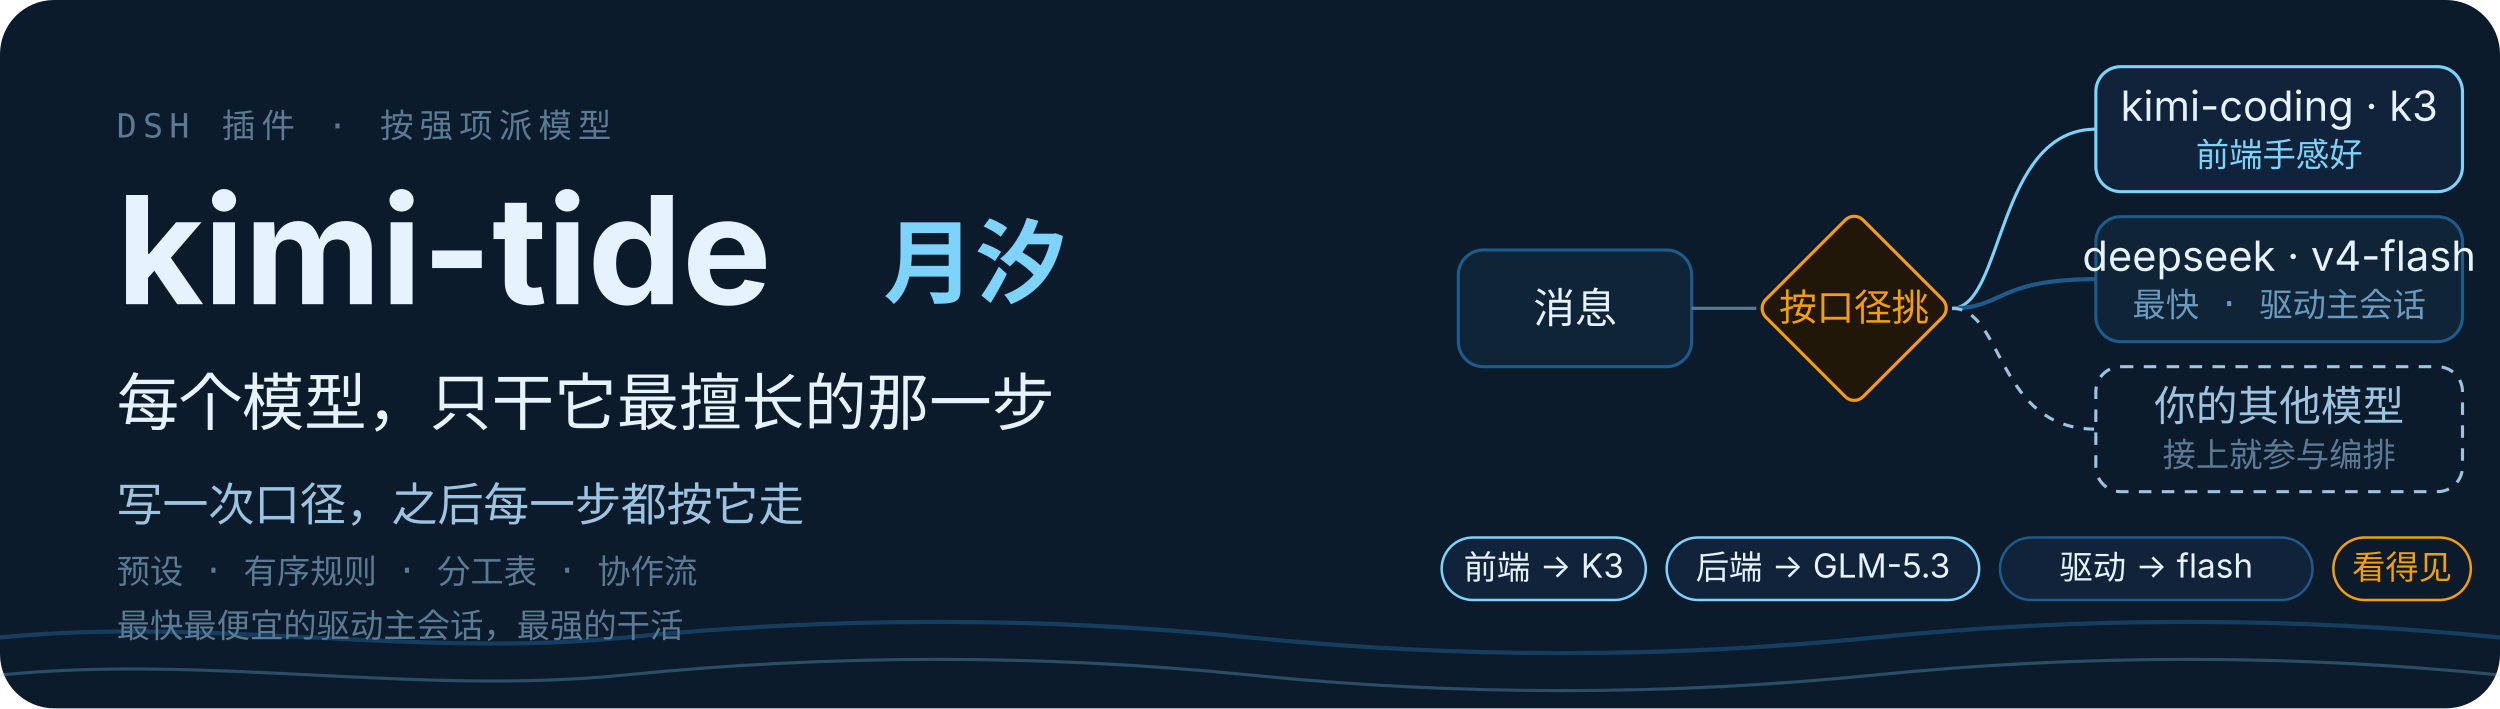
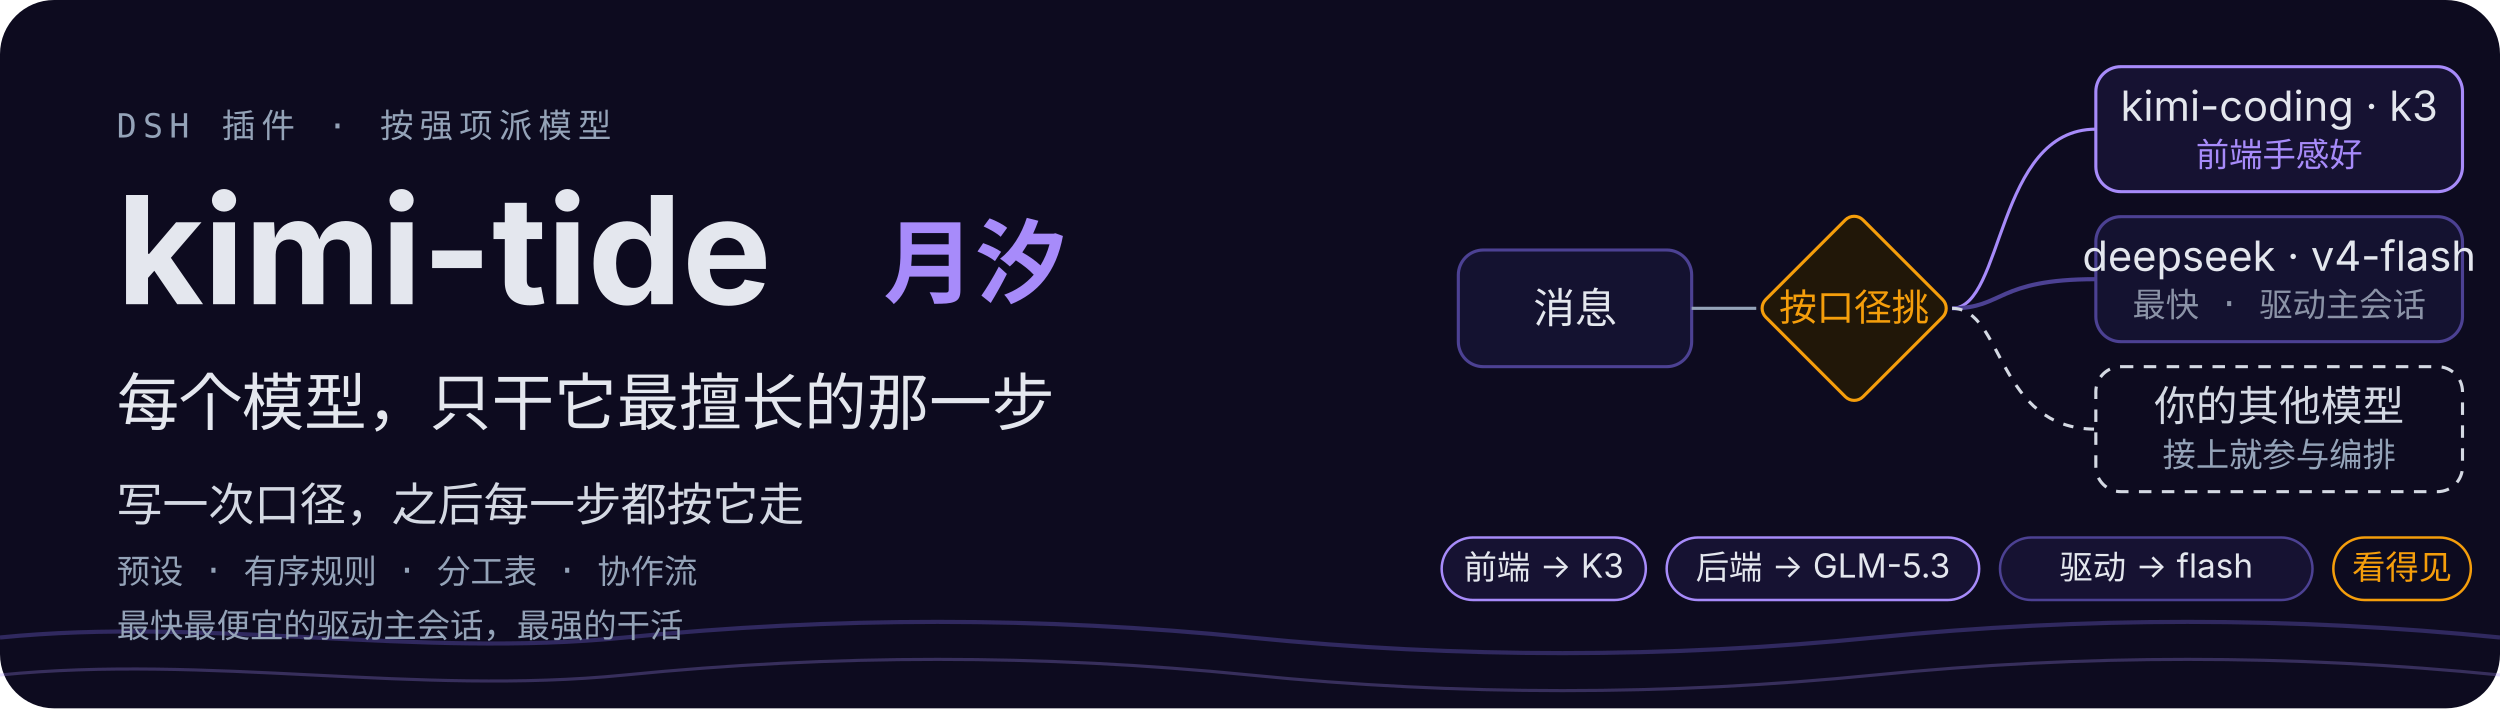
<svg xmlns="http://www.w3.org/2000/svg" width="1200" height="340" viewBox="0 0 1200 340" role="img" aria-labelledby="title desc">
-   <rect width="1200" height="340" rx="26" fill="#0B1B2B" />
-   <path d="M 0 306 C 100 296, 200 316, 300 306 S 500 296, 600 306 S 800 316, 900 306 S 1100 296, 1200 306" fill="none" stroke="#1E5A8A" stroke-width="2" opacity="0.55" />
-   <path d="M 0 324 C 100 314, 200 334, 300 324 S 500 314, 600 324 S 800 334, 900 324 S 1100 314, 1200 324" fill="none" stroke="#7DD3FC" stroke-width="1.5" opacity="0.28" />
+   <rect width="1200" height="340" rx="26" fill="#0d0b1f" />
+   <path d="M 0 306 C 100 296, 200 316, 300 306 S 500 296, 600 306 S 800 316, 900 306 S 1100 296, 1200 306" fill="none" stroke="#4c4193" stroke-width="2" opacity="0.55" />
+   <path d="M 0 324 C 100 314, 200 334, 300 324 S 500 314, 600 324 S 800 334, 900 324 S 1100 314, 1200 324" fill="none" stroke="#a78bfa" stroke-width="1.5" opacity="0.28" />
  <g id="title-block" transform="translate(56 66)">
-     <text x="0" y="0" font-family="ui-monospace, SFMono-Regular, Menlo, monospace" font-size="16" letter-spacing="3" fill="#5B7A93">DSH 插件 · 按强项派模型</text>
-     <text x="0" y="80" font-family="-apple-system, BlinkMacSystemFont, 'Segoe UI', 'PingFang SC', 'Microsoft YaHei', sans-serif" font-size="72" font-weight="700" fill="#E6F3FF">kimi-tide</text>
-     <text x="368" y="76" font-family="-apple-system, BlinkMacSystemFont, 'Segoe UI', 'PingFang SC', 'Microsoft YaHei', sans-serif" font-size="44" font-weight="600" fill="#7DD3FC">月汐</text>
-     <text x="0" y="138" font-family="-apple-system, BlinkMacSystemFont, 'Segoe UI', 'PingFang SC', 'Microsoft YaHei', sans-serif" font-size="30" fill="#E6F3FF">每个模型，只干它最擅长的那一步</text>
-     <text x="0" y="184" font-family="-apple-system, BlinkMacSystemFont, 'Segoe UI', 'PingFang SC', 'Microsoft YaHei', sans-serif" font-size="22" fill="#9CC3E0">写一次口径，之后每一步都按它走</text>
-     <g id="principles" transform="translate(0 214)" font-family="ui-monospace, SFMono-Regular, Menlo, monospace" font-size="16" fill="#5B7A93">
+     <text x="0" y="0" font-family="ui-monospace, SFMono-Regular, Menlo, monospace" font-size="16" letter-spacing="3" fill="#94a3b8">DSH 插件 · 按强项派模型</text>
+     <text x="0" y="80" font-family="-apple-system, BlinkMacSystemFont, 'Segoe UI', 'PingFang SC', 'Microsoft YaHei', sans-serif" font-size="72" font-weight="700" fill="#e4e7ee">kimi-tide</text>
+     <text x="368" y="76" font-family="-apple-system, BlinkMacSystemFont, 'Segoe UI', 'PingFang SC', 'Microsoft YaHei', sans-serif" font-size="44" font-weight="600" fill="#a78bfa">月汐</text>
+     <text x="0" y="138" font-family="-apple-system, BlinkMacSystemFont, 'Segoe UI', 'PingFang SC', 'Microsoft YaHei', sans-serif" font-size="30" fill="#e4e7ee">每个模型，只干它最擅长的那一步</text>
+     <text x="0" y="184" font-family="-apple-system, BlinkMacSystemFont, 'Segoe UI', 'PingFang SC', 'Microsoft YaHei', sans-serif" font-size="22" fill="#d4d9e3">写一次口径，之后每一步都按它走</text>
+     <g id="principles" transform="translate(0 214)" font-family="ui-monospace, SFMono-Regular, Menlo, monospace" font-size="16" fill="#94a3b8">
      <text x="0" y="0">预设 · 有序规则 · 分工表 · 协作流</text>
      <text x="0" y="26">最快最便宜的驱动主会话，最强的干活</text>
    </g>
  </g>
  <g id="project-proof" transform="translate(700 34)">
-     <rect x="0" y="86" width="112" height="56" rx="12" fill="#0F2436" stroke="#1E5A8A" stroke-width="1.5" />
-     <text x="56" y="121" text-anchor="middle" font-family="-apple-system, BlinkMacSystemFont, 'Segoe UI', 'PingFang SC', 'Microsoft YaHei', sans-serif" font-size="20" fill="#E6F3FF">消息</text>
+     <rect x="0" y="86" width="112" height="56" rx="12" fill="#141230" stroke="#4c4193" stroke-width="1.5" />
+     <text x="56" y="121" text-anchor="middle" font-family="-apple-system, BlinkMacSystemFont, 'Segoe UI', 'PingFang SC', 'Microsoft YaHei', sans-serif" font-size="20" fill="#e4e7ee">消息</text>
    <rect x="157" y="81" width="66" height="66" rx="6" fill="#211708" stroke="#F59E0B" stroke-width="1.5" transform="rotate(45 190 114)" />
    <text x="190" y="120" text-anchor="middle" font-family="-apple-system, BlinkMacSystemFont, 'Segoe UI', 'PingFang SC', 'Microsoft YaHei', sans-serif" font-size="18" fill="#F59E0B">按口径挑</text>
-     <path d="M 112 114 L 143 114" stroke="#5B7A93" stroke-width="1.5" fill="none" />
+     <path d="M 112 114 L 143 114" stroke="#94a3b8" stroke-width="1.5" fill="none" />
    <g id="flow-lines">
-       <path d="M 237 114 C 262 114, 258 28, 306 28" stroke="#7DD3FC" stroke-width="1.5" fill="none" />
-       <path d="M 237 114 C 262 114, 258 100, 306 100" stroke="#1E5A8A" stroke-width="2" fill="none" />
-       <path d="M 237 114 C 262 114, 258 172, 306 172" stroke="#9CC3E0" stroke-width="1.5" fill="none" stroke-dasharray="5 5" />
+       <path d="M 237 114 C 262 114, 258 28, 306 28" stroke="#a78bfa" stroke-width="1.5" fill="none" />
+       <path d="M 237 114 C 262 114, 258 100, 306 100" stroke="#4c4193" stroke-width="2" fill="none" />
+       <path d="M 237 114 C 262 114, 258 172, 306 172" stroke="#d4d9e3" stroke-width="1.5" fill="none" stroke-dasharray="5 5" />
    </g>
    <g id="ch-1">
-       <rect x="306" y="-2" width="176" height="60" rx="12" fill="#10233A" stroke="#7DD3FC" stroke-width="1.5" />
-       <text x="394" y="24" text-anchor="middle" font-family="-apple-system, BlinkMacSystemFont, 'Segoe UI', 'PingFang SC', 'Microsoft YaHei', sans-serif" font-size="20" fill="#E6F3FF">kimi-coding · k3</text>
-       <text x="394" y="46" text-anchor="middle" font-family="ui-monospace, SFMono-Regular, Menlo, monospace" font-size="16" fill="#7DD3FC">前端手感好</text>
+       <rect x="306" y="-2" width="176" height="60" rx="12" fill="#161232" stroke="#a78bfa" stroke-width="1.5" />
+       <text x="394" y="24" text-anchor="middle" font-family="-apple-system, BlinkMacSystemFont, 'Segoe UI', 'PingFang SC', 'Microsoft YaHei', sans-serif" font-size="20" fill="#e4e7ee">kimi-coding · k3</text>
+       <text x="394" y="46" text-anchor="middle" font-family="ui-monospace, SFMono-Regular, Menlo, monospace" font-size="16" fill="#a78bfa">前端手感好</text>
    </g>
    <g id="ch-2">
-       <rect x="306" y="70" width="176" height="60" rx="12" fill="#0F2436" stroke="#1E5A8A" stroke-width="1.5" />
-       <text x="394" y="96" text-anchor="middle" font-family="-apple-system, BlinkMacSystemFont, 'Segoe UI', 'PingFang SC', 'Microsoft YaHei', sans-serif" font-size="20" fill="#E6F3FF">deepseek · v4-flash</text>
-       <text x="394" y="118" text-anchor="middle" font-family="ui-monospace, SFMono-Regular, Menlo, monospace" font-size="16" fill="#6B9AC0">最快 · 驱动主会话</text>
+       <rect x="306" y="70" width="176" height="60" rx="12" fill="#141230" stroke="#4c4193" stroke-width="1.5" />
+       <text x="394" y="96" text-anchor="middle" font-family="-apple-system, BlinkMacSystemFont, 'Segoe UI', 'PingFang SC', 'Microsoft YaHei', sans-serif" font-size="20" fill="#e4e7ee">deepseek · v4-flash</text>
+       <text x="394" y="118" text-anchor="middle" font-family="ui-monospace, SFMono-Regular, Menlo, monospace" font-size="16" fill="#8b93a7">最快 · 驱动主会话</text>
    </g>
    <g id="ch-3">
-       <rect x="306" y="142" width="176" height="60" rx="12" fill="#0B1B2B" stroke="#9CC3E0" stroke-width="1.5" stroke-dasharray="6 5" />
-       <text x="394" y="168" text-anchor="middle" font-family="-apple-system, BlinkMacSystemFont, 'Segoe UI', 'PingFang SC', 'Microsoft YaHei', sans-serif" font-size="20" fill="#9CC3E0">你的其他模型</text>
-       <text x="394" y="190" text-anchor="middle" font-family="ui-monospace, SFMono-Regular, Menlo, monospace" font-size="16" fill="#5B7A93">接上就参与编排</text>
+       <rect x="306" y="142" width="176" height="60" rx="12" fill="#0d0b1f" stroke="#d4d9e3" stroke-width="1.5" stroke-dasharray="6 5" />
+       <text x="394" y="168" text-anchor="middle" font-family="-apple-system, BlinkMacSystemFont, 'Segoe UI', 'PingFang SC', 'Microsoft YaHei', sans-serif" font-size="20" fill="#d4d9e3">你的其他模型</text>
+       <text x="394" y="190" text-anchor="middle" font-family="ui-monospace, SFMono-Regular, Menlo, monospace" font-size="16" fill="#94a3b8">接上就参与编排</text>
    </g>
-     <g id="rule-chips" transform="translate(-8 224)" font-family="-apple-system, BlinkMacSystemFont, 'Segoe UI', 'PingFang SC', 'Microsoft YaHei', sans-serif" font-size="16" fill="#E6F3FF">
-       <rect x="0" y="0" width="98" height="30" rx="15" fill="#10233A" stroke="#7DD3FC" stroke-width="1.2" />
+     <g id="rule-chips" transform="translate(-8 224)" font-family="-apple-system, BlinkMacSystemFont, 'Segoe UI', 'PingFang SC', 'Microsoft YaHei', sans-serif" font-size="16" fill="#e4e7ee">
+       <rect x="0" y="0" width="98" height="30" rx="15" fill="#161232" stroke="#a78bfa" stroke-width="1.2" />
      <text x="49" y="20" text-anchor="middle">前端 → K3</text>
-       <rect x="108" y="0" width="150" height="30" rx="15" fill="#10233A" stroke="#7DD3FC" stroke-width="1.2" />
+       <rect x="108" y="0" width="150" height="30" rx="15" fill="#161232" stroke="#a78bfa" stroke-width="1.2" />
      <text x="183" y="20" text-anchor="middle">后端 → GLM-5.3</text>
-       <rect x="268" y="0" width="150" height="30" rx="15" fill="#10233A" stroke="#1E5A8A" stroke-width="1.2" />
+       <rect x="268" y="0" width="150" height="30" rx="15" fill="#161232" stroke="#4c4193" stroke-width="1.2" />
      <text x="343" y="20" text-anchor="middle">驱动 → flash</text>
      <rect x="428" y="0" width="66" height="30" rx="15" fill="none" stroke="#F59E0B" stroke-width="1.2" />
      <text x="461" y="20" text-anchor="middle" fill="#F59E0B">看得见</text>
    </g>
  </g>
</svg>
